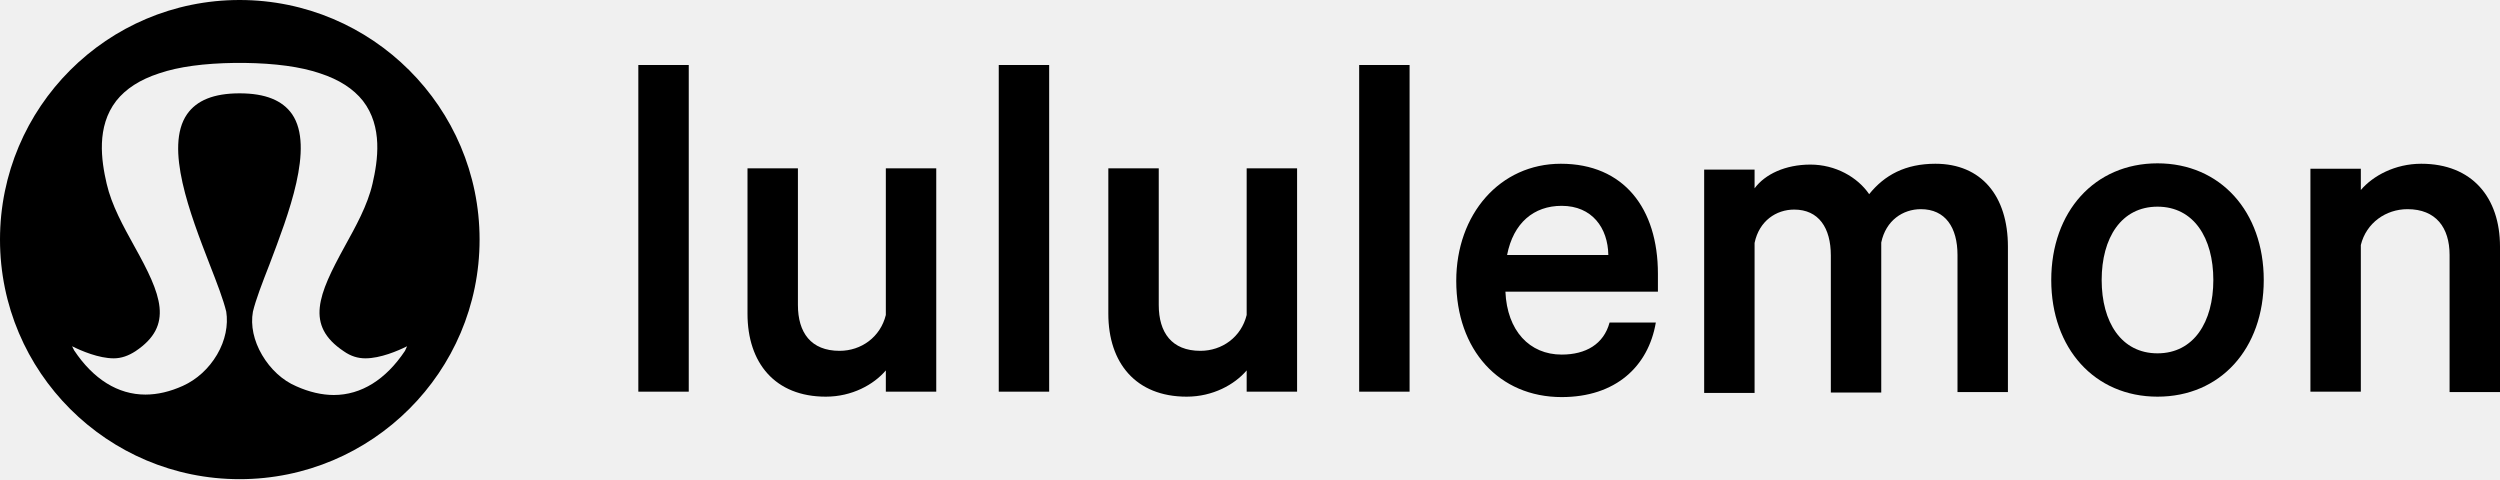
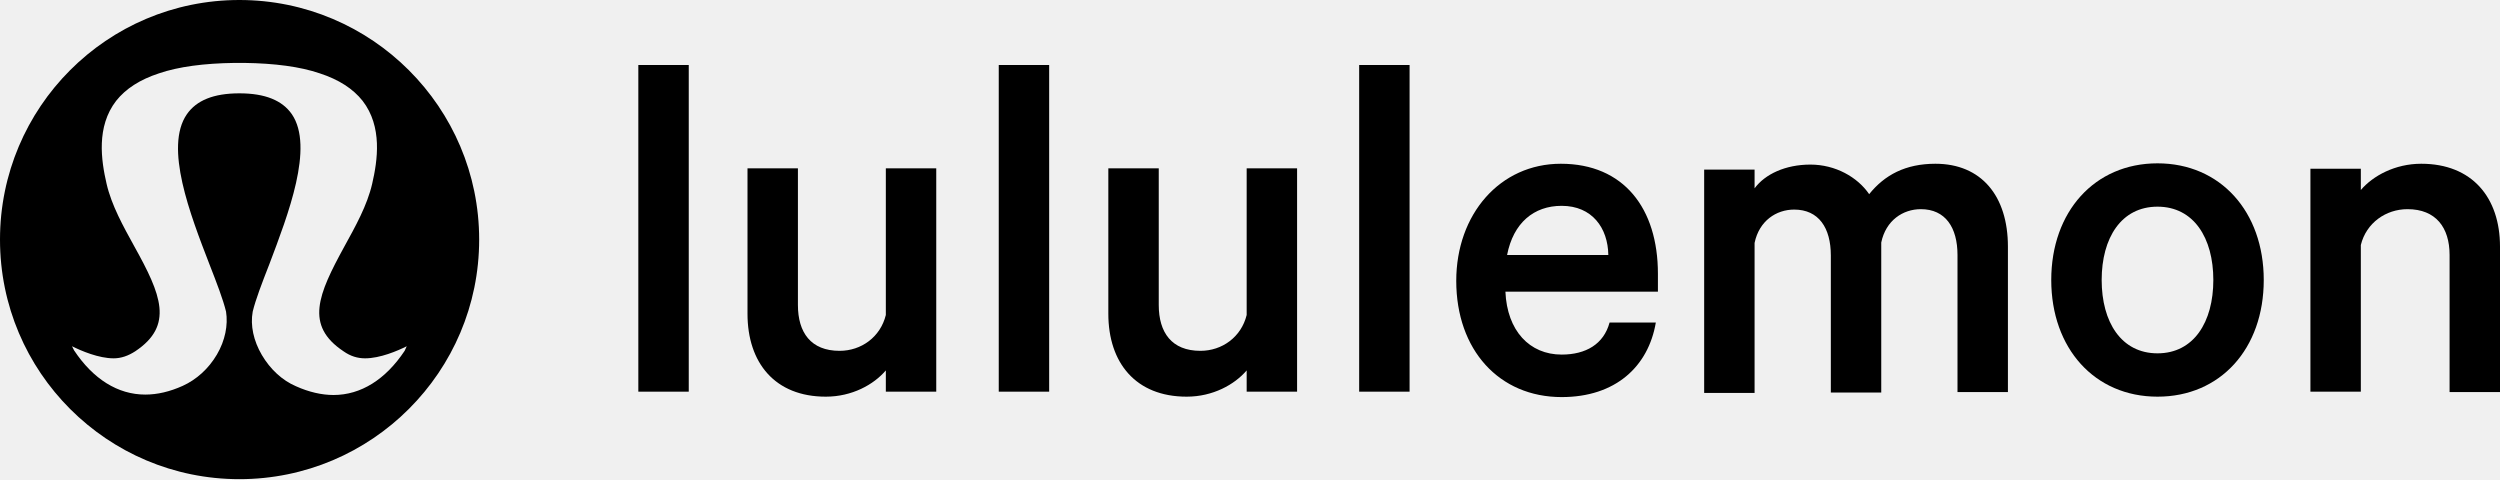
<svg xmlns="http://www.w3.org/2000/svg" width="600" height="115" viewBox="0 0 600 115" fill="none">
  <g clip-path="url(#clip0_44_53)">
-     <path d="M57.5 0C89.3 0 115.1 25.8 115.1 57.5C115.1 89.2 89.3 115 57.5 115C25.8 115 0 89.3 0 57.5C0 25.8 25.7 0 57.5 0ZM56.3 15.1C49 15.2 42.9 16 38.2 17.6C33.6 19.1 30.2 21.3 27.9 24.2C23.101 30.4 24.3 38.5 25.6 44.1C26.8 49.3 29.6 54.3 32.3 59.2C38.7 70.7 41.8 78.1 32.5 84.3C30.8 85.4 29.1 86 27.3 86C23.7 86 19.5 84.2 17.3 83.1L17.8 84.1C22.4 91 28.3 94.7 34.9 94.7C37.8 94.7 40.8 94 43.9 92.6C47.2 91.1 50.1 88.499 52.1 85.1C54.1 81.7 54.8 78 54.3 74.8C53.6 71.9 52.1 68 50.3 63.4C45.7 51.501 39.401 35.3 44.9 27.4C47.2 24.1 51.3 22.4 57.5 22.4C63.7 22.4 67.8 24.1 70.1 27.4C75.499 35.3 69.2 51.5 64.7 63.4C62.9 68 61.4 71.9 60.7 74.8C60.1 78.1 60.9 81.8 62.9 85.2C64.9 88.6 67.8 91.3 71.1 92.7C74.199 94.1 77.3 94.8 80.1 94.8C86.7 94.8 92.6 91.1 97.2 84.2L97.7 83.1C95.5 84.2 91.3 86 87.7 86C85.9 86 84.2 85.5 82.5 84.3C73.2 78.1 76.4 70.7 82.7 59.2C85.4 54.3 88.2 49.3 89.4 44.1C90.7 38.5 91.9 30.4 87.1 24.2C84.8 21.3 81.4 19.1 76.8 17.6C72.1 16 66 15.2 58.7 15.1H56.3Z" fill="black" />
+     <path d="M57.45 0C89.222 8.18402e-05 115 25.8 115 57.5C115 89.2 89.222 115 57.45 115C25.778 115 0 89.3 0 57.5C0 25.8 25.678 0 57.45 0ZM56.251 15.1C48.958 15.2 42.863 16 38.167 17.6C33.571 19.1 30.174 21.3 27.876 24.2C23.08 30.4 24.279 38.5 25.578 44.1C26.777 49.3 29.575 54.3 32.273 59.2C38.667 70.7 41.764 78.1 32.472 84.3C30.773 85.4 29.075 86 27.276 86C23.68 86 19.483 84.2 17.285 83.1L17.784 84.1C22.38 91 28.276 94.7 34.87 94.7C37.767 94.7 40.765 93.999 43.862 92.6C47.159 91.1 50.056 88.499 52.055 85.1C54.053 81.7 54.752 78 54.253 74.8C53.553 71.9 52.054 68 50.256 63.4C45.66 51.501 39.366 35.3 44.861 27.4C47.159 24.1 51.256 22.4 57.45 22.4C63.645 22.4 67.741 24.1 70.039 27.4C75.434 35.3 69.14 51.501 64.644 63.4C62.845 68 61.347 71.9 60.648 74.8C60.048 78.1 60.847 81.8 62.846 85.2C64.844 88.6 67.741 91.3 71.038 92.7C74.135 94.1 77.233 94.8 80.03 94.8C86.624 94.8 92.519 91.1 97.115 84.2L97.615 83.1C95.417 84.2 91.221 86 87.624 86C85.826 86 84.127 85.5 82.429 84.3C73.137 78.1 76.334 70.7 82.628 59.2C85.326 54.3 88.123 49.3 89.322 44.1C90.621 38.5 91.82 30.4 87.024 24.2C84.726 21.3 81.329 19.1 76.733 17.6C72.038 16 65.943 15.2 58.649 15.1H56.251Z" fill="black" />
    <path d="M165.3 15.6H153.2V94H165.3V15.6Z" fill="black" />
    <path d="M224.7 94H212.6V88.9C209.7 92.3 204.5 95.2 198.2 95.2C186 95.2 179.4 87.1 179.4 75.3V40.4H191.5V73.2C191.5 79.8 194.6 84.2 201.5 84.2C206.7 84.2 211.3 80.9 212.6 75.6V40.4H224.7V94Z" fill="black" />
    <path d="M251.8 15.6H239.7V94H251.8V15.6Z" fill="black" />
    <path d="M311.3 94H299.2V88.9C296.3 92.3 291.1 95.2 284.8 95.2C272.6 95.2 266 87.1 266 75.3V40.4H278.1V73.2C278.1 79.8 281.2 84.2 288.1 84.2C293.3 84.2 297.9 80.9 299.2 75.6V40.4H311.3V94Z" fill="black" />
    <path d="M338.3 15.6H326.2V94H338.3V15.6Z" fill="black" />
    <path d="M397.4 77.4C395.6 88 387.7 95.3 374.8 95.3C359.8 95.3 349.5 84 349.5 67.4C349.5 51.4 360 39.3 374.6 39.3C389.7 39.3 397.9 50 397.9 65.7V70H361.3C361.7 79.4 367.1 85.1 374.8 85.1C380.6 85.1 384.9 82.6 386.3 77.4H397.4ZM361.7 61.2H386C385.9 54.7 382.1 49.4 374.8 49.4C368.1 49.4 363.2 53.5 361.7 61.2Z" fill="black" />
    <path d="M464.5 39.3C475.5 39.3 481.9 47 481.9 59.2V94.1H469.8V61.2C469.8 54.6 466.9 50.2 461 50.2C456.7 50.2 452.6 52.9 451.5 58.2V94.2H439.4V61.3C439.4 54.7 436.5 50.3 430.6 50.3C426.3 50.3 422.2 53 421.1 58.3V94.3H409V40.7H421.1V45.2C423.6 41.8 428.5 39.5 434.5 39.5C440.5 39.5 445.8 42.5 448.6 46.6C452.3 42 457.3 39.3 464.5 39.3Z" fill="black" />
    <path d="M517.8 95.2C502.7 95.2 492.3 83.6 492.3 67.2C492.3 50.8 502.7 39.2 517.8 39.2C532.9 39.2 543.3 50.8 543.3 67.2C543.3 83.7 532.9 95.2 517.8 95.2ZM517.8 49.6C509.1 49.6 504.4 57.1 504.4 67.2C504.4 77.3 509.1 84.8 517.8 84.8C526.5 84.8 531.2 77.3 531.2 67.2C531.2 57.1 526.5 49.6 517.8 49.6Z" fill="black" />
    <path d="M554.5 40.5H566.6V45.6C569.5 42.2 574.8 39.3 581.1 39.3C593.3 39.3 600 47.4 600 59.2V94.1H587.9V61.2C587.9 54.6 584.6 50.2 577.8 50.2C572.6 50.2 567.9 53.5 566.6 58.8V94H554.5V40.5Z" fill="black" />
  </g>
  <defs>
    <clipPath id="clip0_44_53">
      <rect width="600" height="115" fill="white" />
    </clipPath>
  </defs>
</svg>
